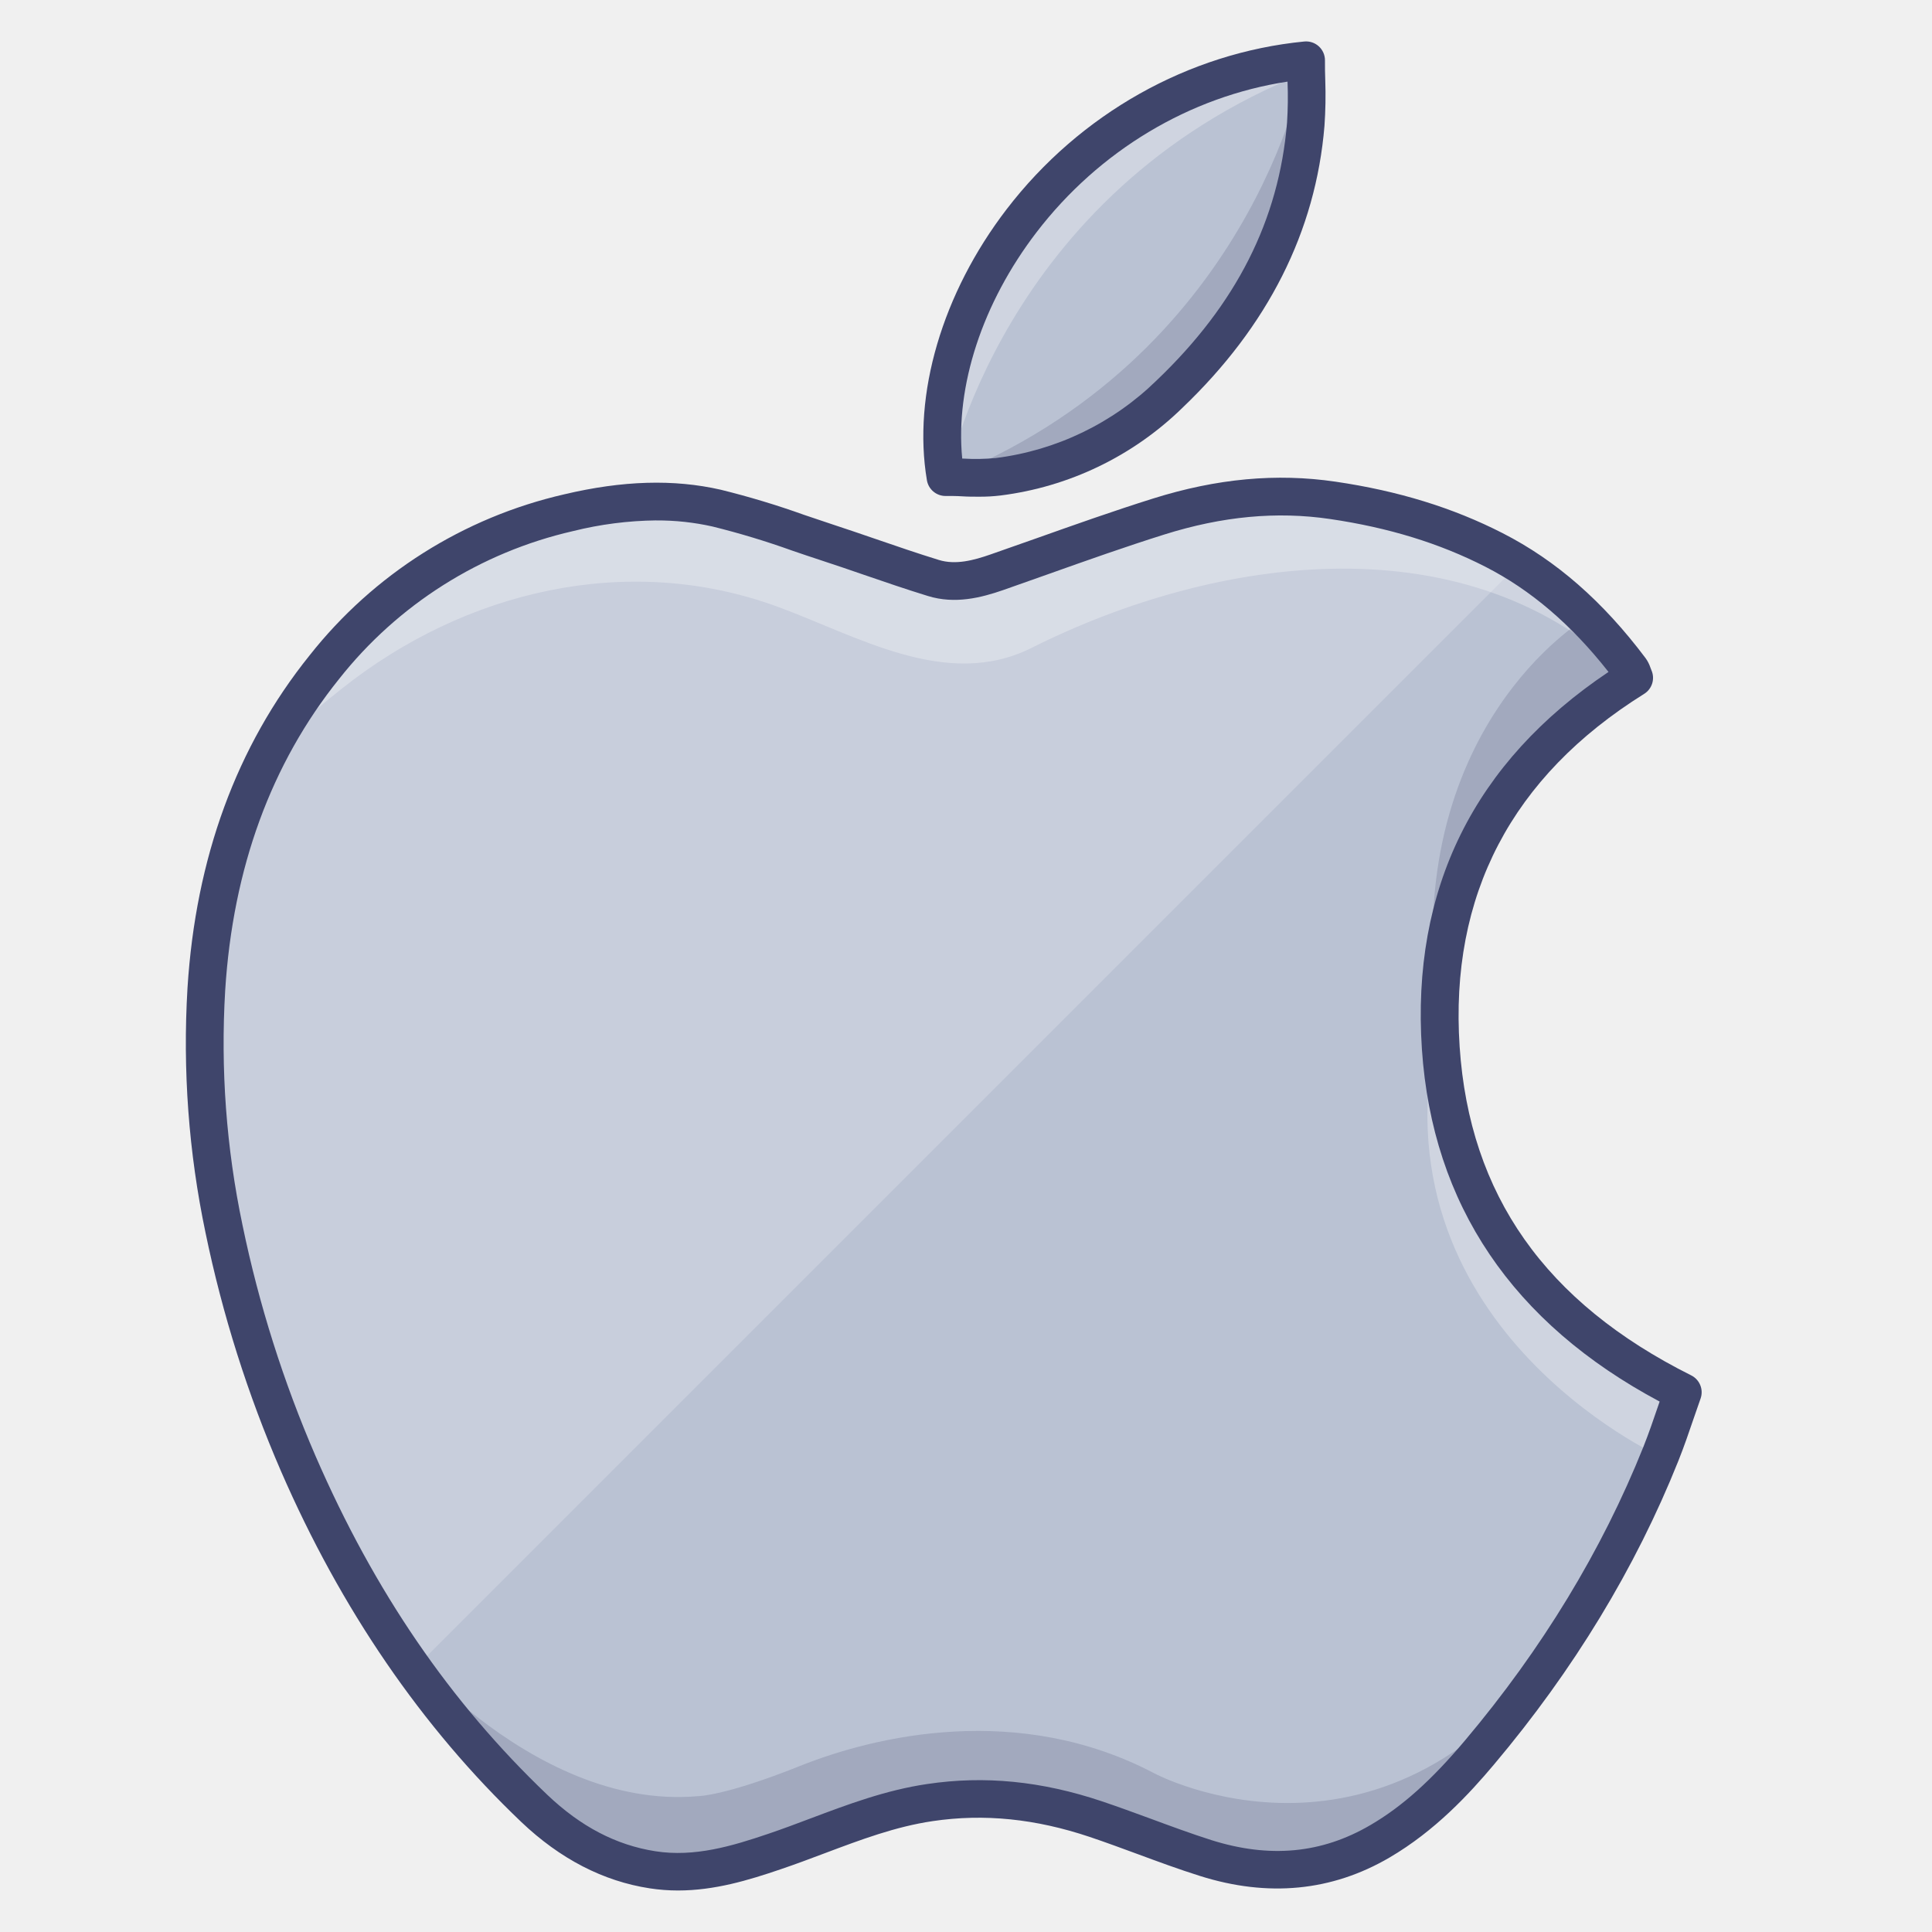
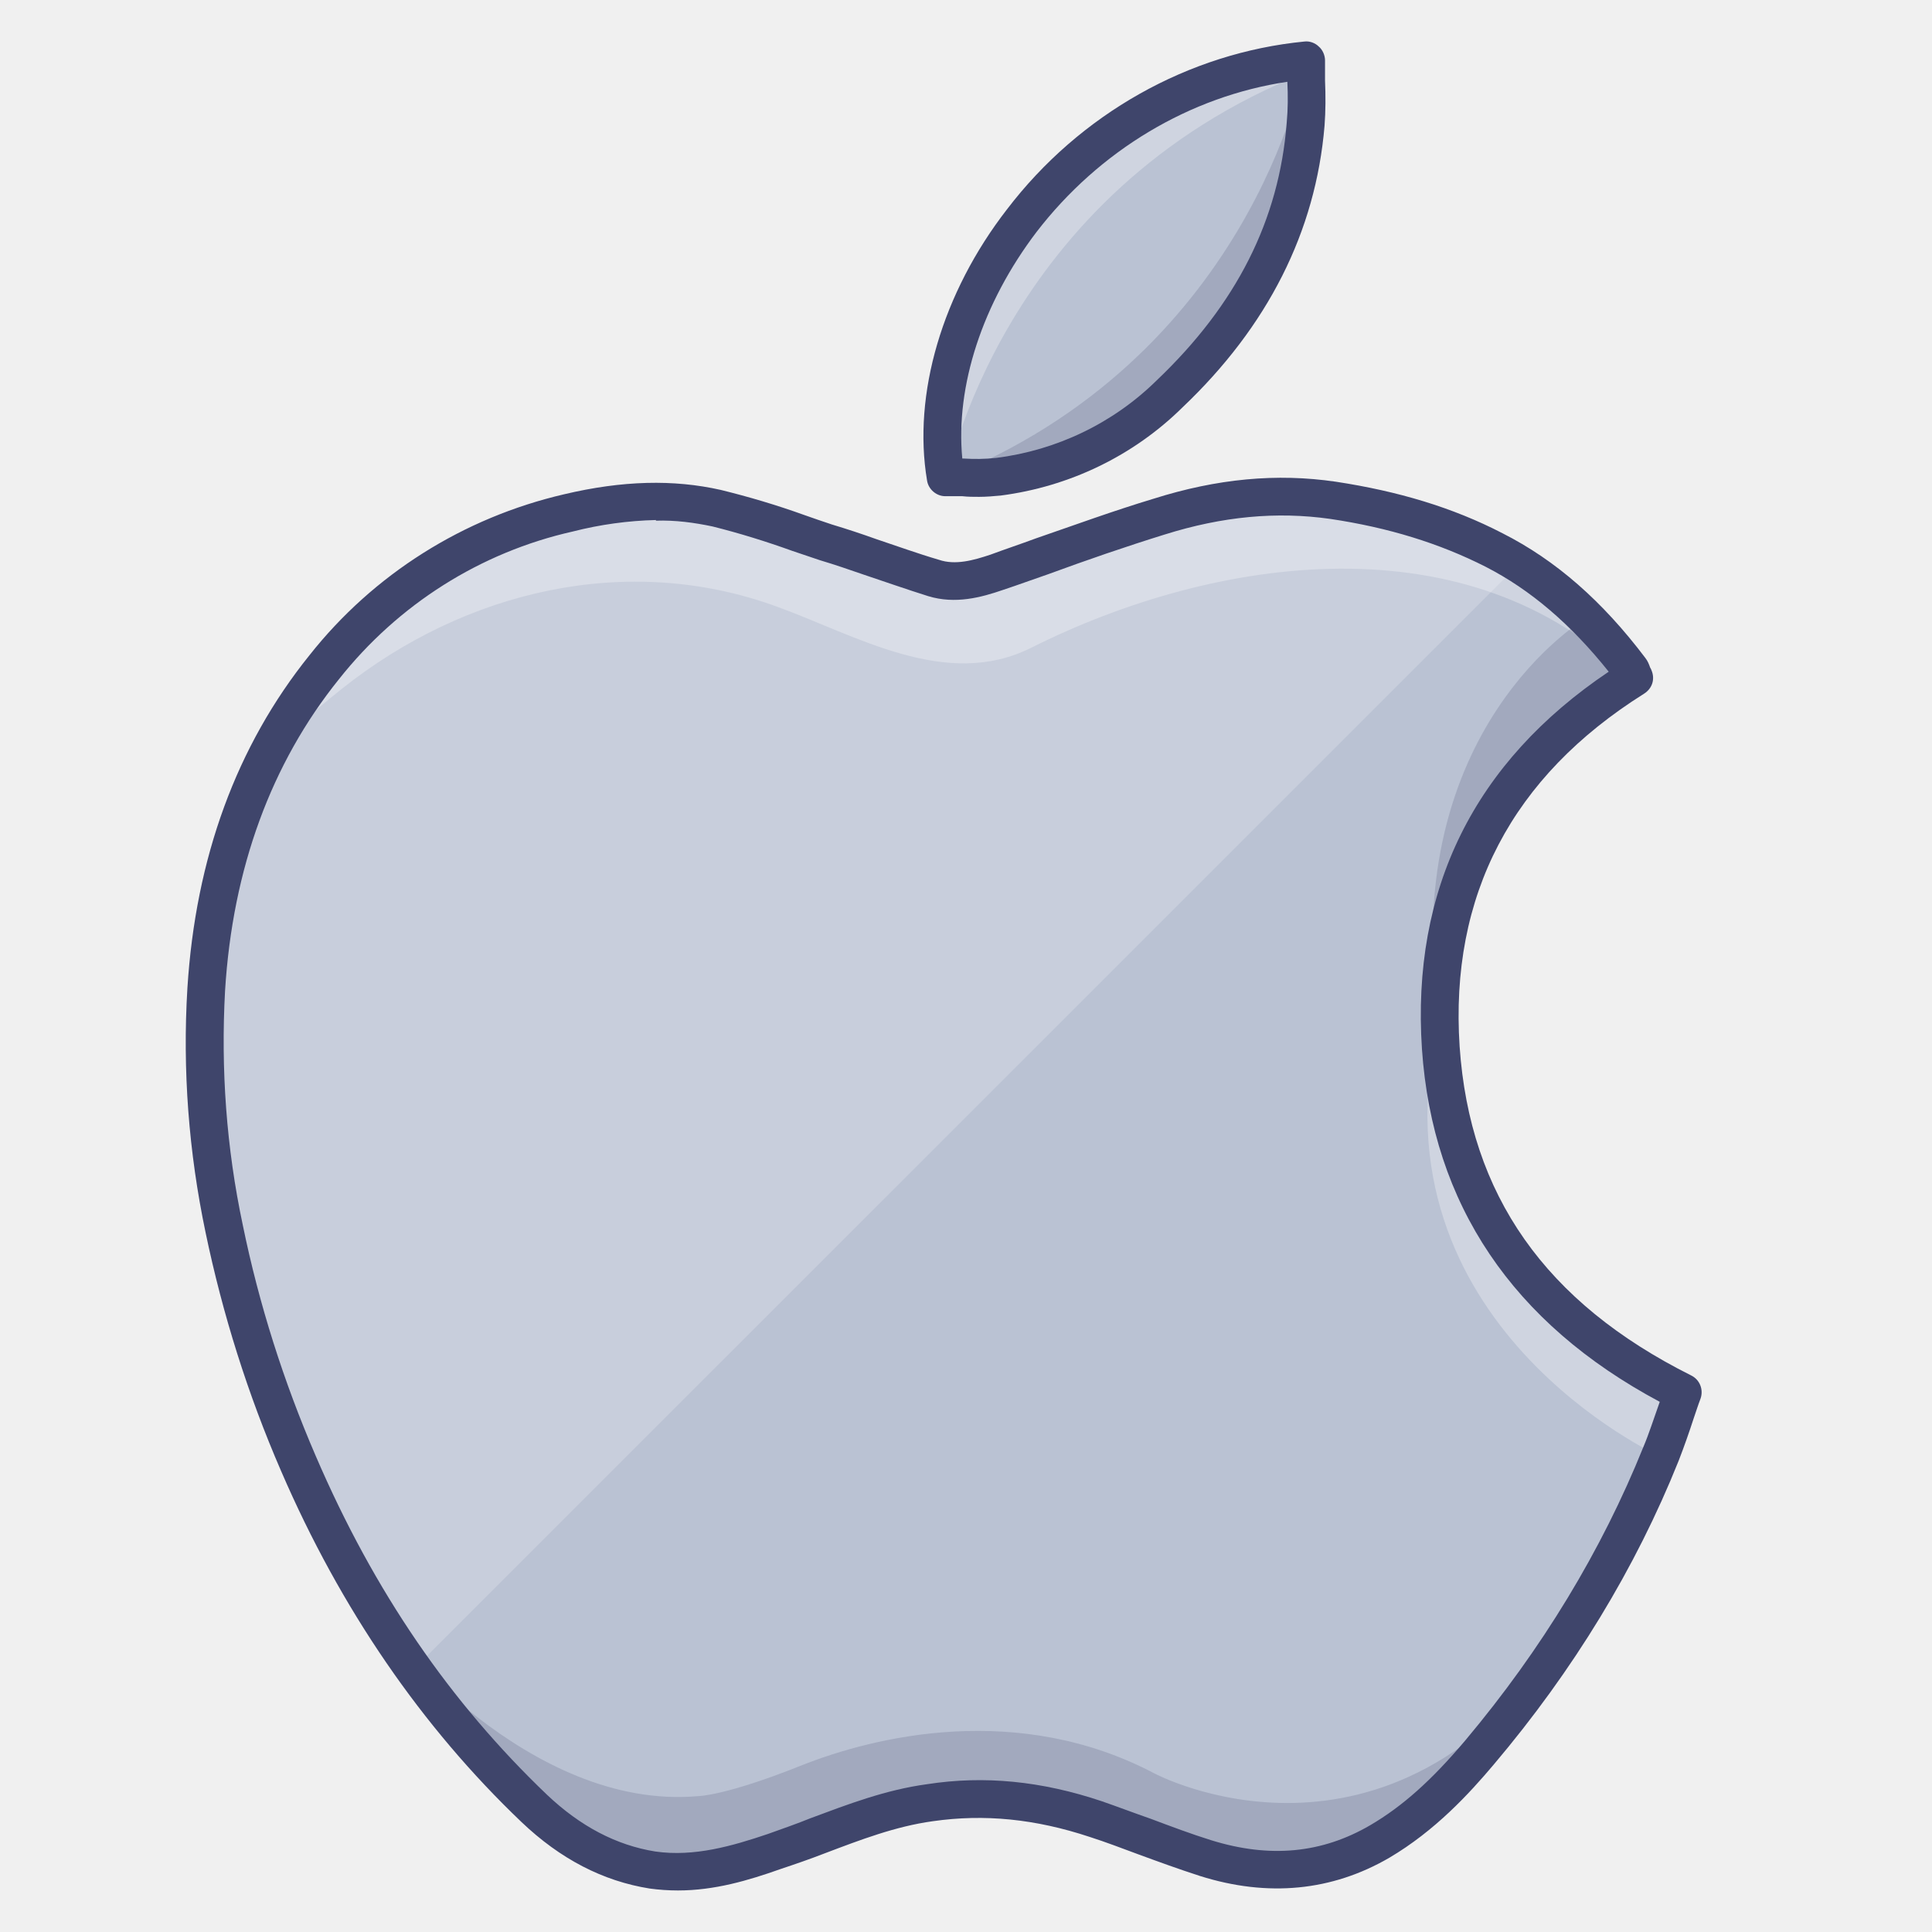
- <svg xmlns="http://www.w3.org/2000/svg" viewBox="0 0 512 512">
+ <svg xmlns="http://www.w3.org/2000/svg" xmlns:xlink="http://www.w3.org/1999/xlink" width="12pt" height="12pt" viewBox="0 0 12 12" version="1.1">
  <defs>
-     <style>.cls-1{fill:#bac2d3;}.cls-2{opacity:0.2;}.cls-3{fill:#fff;}.cls-4{fill:#dae1ea;}.cls-5{fill:#3f456b;}.cls-6{opacity:0.3;}</style>
+     <filter id="alpha" filterUnits="objectBoundingBox" x="0%" y="0%" width="100%" height="100%">
+       <feColorMatrix type="matrix" in="SourceGraphic" values="0 0 0 0 1 0 0 0 0 1 0 0 0 0 1 0 0 0 1 0" />
+     </filter>
+     <mask id="mask0">
+       <g filter="url(#alpha)">
+         <rect x="0" y="0" width="12" height="12" style="fill:rgb(0%,0%,0%);fill-opacity:0.2;stroke:none;" />
+       </g>
+     </mask>
+     <clipPath id="clip1">
+       <rect x="0" y="0" width="12" height="12" />
+     </clipPath>
+     <g id="surface5" clip-path="url(#clip1)">
+       <path style=" stroke:none;fill-rule:nonzero;fill:rgb(100%,100%,100%);fill-opacity:1;" d="M 9.434 3.504 L 2.57 10.367 C 2.285 9.969 2.047 9.543 1.852 9.09 C 1.648 8.621 1.496 8.133 1.391 7.633 C 1.289 7.145 1.25 6.645 1.281 6.145 C 1.328 5.406 1.547 4.727 2.016 4.145 C 2.395 3.66 2.93 3.32 3.531 3.184 C 3.84 3.113 4.145 3.086 4.449 3.156 C 4.68 3.211 4.906 3.293 5.129 3.367 C 5.355 3.441 5.574 3.523 5.797 3.59 C 5.93 3.633 6.062 3.602 6.191 3.555 C 6.523 3.438 6.859 3.316 7.199 3.207 C 7.551 3.098 7.906 3.055 8.277 3.109 C 8.629 3.16 8.965 3.254 9.281 3.418 C 9.332 3.445 9.383 3.473 9.434 3.504 Z M 9.434 3.504 " />
+     </g>
+     <mask id="mask1">
+       <g filter="url(#alpha)">
+         <rect x="0" y="0" width="12" height="12" style="fill:rgb(0%,0%,0%);fill-opacity:0.2;stroke:none;" />
+       </g>
+     </mask>
+     <clipPath id="clip2">
+       <rect x="0" y="0" width="12" height="12" />
+     </clipPath>
+     <g id="surface8" clip-path="url(#clip2)">
+       <path style=" stroke:none;fill-rule:nonzero;fill:rgb(24.706%,27.059%,41.961%);fill-opacity:1;" d="M 2.395 10.113 C 2.395 10.113 3.281 11.25 4.336 11.156 C 4.336 11.156 4.5 11.156 4.969 10.969 C 5.438 10.781 6.328 10.57 7.172 11.016 C 7.172 11.016 8.625 11.789 9.73 10.156 C 9.73 10.156 9.117 11.156 8.578 11.438 C 8.578 11.438 8.008 11.898 6.945 11.352 C 6.945 11.352 6.102 10.914 5.125 11.398 C 4.148 11.883 3.48 11.742 2.395 10.113 Z M 2.395 10.113 " />
+     </g>
+     <mask id="mask2">
+       <g filter="url(#alpha)">
+         <rect x="0" y="0" width="12" height="12" style="fill:rgb(0%,0%,0%);fill-opacity:0.2;stroke:none;" />
+       </g>
+     </mask>
+     <clipPath id="clip3">
+       <rect x="0" y="0" width="12" height="12" />
+     </clipPath>
+     <g id="surface11" clip-path="url(#clip3)">
+       <path style=" stroke:none;fill-rule:nonzero;fill:rgb(24.706%,27.059%,41.961%);fill-opacity:1;" d="M 8.094 0.445 C 8.094 0.445 7.758 2.227 5.859 2.977 C 5.859 2.977 6.852 3.078 7.562 2.148 C 8.273 1.219 8.094 0.445 8.094 0.445 Z M 8.094 0.445 " />
+     </g>
+     <mask id="mask3">
+       <g filter="url(#alpha)">
+         <rect x="0" y="0" width="12" height="12" style="fill:rgb(0%,0%,0%);fill-opacity:0.302;stroke:none;" />
+       </g>
+     </mask>
+     <clipPath id="clip4">
+       <rect x="0" y="0" width="12" height="12" />
+     </clipPath>
+     <g id="surface14" clip-path="url(#clip4)">
+       <path style=" stroke:none;fill-rule:nonzero;fill:rgb(100%,100%,100%);fill-opacity:1;" d="M 5.879 2.98 C 5.879 2.98 6.215 1.199 8.113 0.449 C 8.113 0.449 7.121 0.348 6.41 1.277 C 5.699 2.207 5.879 2.98 5.879 2.98 Z M 5.879 2.98 " />
+     </g>
+     <mask id="mask4">
+       <g filter="url(#alpha)">
+         <rect x="0" y="0" width="12" height="12" style="fill:rgb(0%,0%,0%);fill-opacity:0.302;stroke:none;" />
+       </g>
+     </mask>
+     <clipPath id="clip5">
+       <rect x="0" y="0" width="12" height="12" />
+     </clipPath>
+     <g id="surface17" clip-path="url(#clip5)">
+       <path style=" stroke:none;fill-rule:nonzero;fill:rgb(100%,100%,100%);fill-opacity:1;" d="M 1.555 4.875 C 1.672 4.641 1.93 4.434 2.125 4.277 C 2.891 3.668 3.895 3.43 4.82 3.766 C 5.316 3.945 5.875 4.289 6.406 4.023 C 7.551 3.449 9.129 3.223 10.125 4.219 C 10.125 4.219 9.211 2.719 7.301 3.176 L 6.363 3.492 C 6.363 3.492 5.953 3.785 5.32 3.438 C 4.688 3.094 2.734 2.508 1.555 4.875 Z M 1.555 4.875 " />
+     </g>
+     <mask id="mask5">
+       <g filter="url(#alpha)">
+         <rect x="0" y="0" width="12" height="12" style="fill:rgb(0%,0%,0%);fill-opacity:0.2;stroke:none;" />
+       </g>
+     </mask>
+     <clipPath id="clip6">
+       <rect x="0" y="0" width="12" height="12" />
+     </clipPath>
+     <g id="surface20" clip-path="url(#clip6)">
+       <path style=" stroke:none;fill-rule:nonzero;fill:rgb(24.706%,27.059%,41.961%);fill-opacity:1;" d="M 9.844 3.844 C 9.844 3.844 8.695 4.523 8.93 6.293 C 8.93 6.293 8.859 4.945 10.125 4.219 Z M 9.844 3.844 " />
+     </g>
+     <mask id="mask6">
+       <g filter="url(#alpha)">
+         <rect x="0" y="0" width="12" height="12" style="fill:rgb(0%,0%,0%);fill-opacity:0.302;stroke:none;" />
+       </g>
+     </mask>
+     <clipPath id="clip7">
+       <rect x="0" y="0" width="12" height="12" />
+     </clipPath>
+     <g id="surface23" clip-path="url(#clip7)">
+       <path style=" stroke:none;fill-rule:nonzero;fill:rgb(100%,100%,100%);fill-opacity:1;" d="M 10.312 9.047 C 10.312 9.047 8.508 8.227 8.93 6.375 C 8.93 6.375 8.766 7.828 10.453 8.648 Z M 10.312 9.047 " />
+     </g>
  </defs>
-   <g id="Colors">
-     <path class="cls-1" d="M433,179.67c-36.28,22.64-54.1,55.35-51.24,98.09s26,72.16,64.12,91.23c-1.93,5.46-3.67,11-5.82,16.36-11.61,29-27.93,55.21-48.05,79.09-7.66,9.1-16,17.46-26.35,23.53-14.73,8.62-30.3,9.47-46.25,4.44-9.8-3.1-19.34-7-29.09-10.31-14.28-4.79-28.79-6.64-43.92-4.41-14.52,2.15-27.59,8.38-41.24,13-10.44,3.54-21,6.53-32.25,4.81-12.29-1.88-22.58-7.91-31.37-16.28-27.28-26-47.55-56.88-62.52-91.31a315.87,315.87,0,0,1-19.68-62.2,238.91,238.91,0,0,1-4.69-63.59c2-31.38,11.34-60.46,31.25-85.28a114.72,114.72,0,0,1,64.75-40.94c13.12-3.11,26.17-4.19,39.2-1.22,9.84,2.25,19.39,5.88,29,9s18.89,6.57,28.44,9.51c5.66,1.74,11.3.4,16.78-1.51,14.3-5,28.51-10.26,43-14.8,15-4.7,30.23-6.6,46.08-4.28,15,2.21,29.28,6.27,42.75,13.16,14.69,7.51,26.29,18.58,36.13,31.64A12,12,0,0,1,433,179.67Z" />
-     <g class="cls-2" data-name="&lt;编组&gt;" id="_编组_">
-       <path class="cls-3" d="M402.49,149.51,109.63,442.37a295.94,295.94,0,0,1-30.57-54.46,315.87,315.87,0,0,1-19.68-62.2,238.91,238.91,0,0,1-4.69-63.59c2-31.38,11.34-60.46,31.25-85.28a114.72,114.72,0,0,1,64.75-40.94c13.12-3.11,26.17-4.19,39.2-1.22,9.84,2.25,19.39,5.88,29,9s18.89,6.57,28.44,9.51c5.66,1.74,11.3.4,16.78-1.51,14.3-5,28.51-10.26,43-14.8,15-4.7,30.23-6.6,46.08-4.28,15,2.21,29.28,6.27,42.75,13.16Q399.31,147.52,402.49,149.51Z" />
-     </g>
-     <path class="cls-4" d="M250.57,126.44C243.07,82.06,283.51,22,346.13,16c0,5.69.39,11.35-.07,16.93-2.37,28.68-15.65,52-36.11,71.52-12.71,12.12-27.88,19.68-45.4,21.9C260,126.92,255.37,126.44,250.57,126.44Z" />
-     <path class="cls-1" d="M250.57,126.44C243.07,82.06,283.51,22,346.13,16c0,5.69.39,11.35-.07,16.93-2.37,28.68-15.65,52-36.11,71.52-12.71,12.12-27.88,19.68-45.4,21.9C260,126.92,255.37,126.44,250.57,126.44Z" />
-     <g class="cls-2">
-       <path class="cls-5" d="M102.24,431.5S140,480,185,476c0,0,7,0,27-8s58-17,94,2c0,0,62,33,109.12-36.6,0,0-26.12,42.6-49.12,54.6,0,0-24.33,19.67-69.67-3.67,0,0-36-18.66-77.66,2S148.49,501,102.24,431.5Z" />
-     </g>
-     <g class="cls-2">
-       <path class="cls-5" d="M345.33,19S331,95,250,127c0,0,42.33,4.33,72.67-35.33S345.33,19,345.33,19Z" />
-     </g>
-     <g class="cls-6">
-       <path class="cls-3" d="M250.86,127.14s14.34-76,95.34-108c0,0-42.34-4.33-72.67,35.33S250.86,127.14,250.86,127.14Z" />
-     </g>
-     <g class="cls-6">
-       <path class="cls-3" d="M66.33,208c4.94-9.92,15.92-18.88,24.33-25.56,32.59-25.88,75.52-36.1,115-21.8,21.2,7.67,45.09,22.41,67.73,11.05C322.23,147.19,389.44,137.44,432,180c0,0-39-64-120.5-44.5l-40,13.5S254,161.5,227,146.75,116.67,107,66.33,208Z" />
-     </g>
-     <g class="cls-2">
-       <path class="cls-5" d="M420,164s-49,29-39,104.5c0,0-3-57.5,51-88.5Z" />
-     </g>
-     <g class="cls-6">
-       <path class="cls-3" d="M440,386s-77-35-59-114c0,0-7,62,65,97Z" />
-     </g>
-   </g>
-   <g id="Lines">
-     <g id="gfoA91">
-       <path class="cls-5" d="M179.67,501a49.13,49.13,0,0,1-7.47-.57c-12.31-1.88-23.77-7.8-34.07-17.6-26.34-25.09-47.76-56.36-63.66-92.94a323.53,323.53,0,0,1-20-63.18,244.59,244.59,0,0,1-4.78-64.91c2.17-34.41,13-64.05,32.34-88.1A120.11,120.11,0,0,1,149.54,131c15.47-3.66,29-4.06,41.46-1.22a225.37,225.37,0,0,1,22.14,6.68c2.44.83,4.88,1.66,7.32,2.46,3.91,1.28,7.85,2.63,11.66,3.94,5.47,1.88,11.12,3.82,16.7,5.54,4.43,1.36,9.19.1,13.66-1.46q6-2.08,12-4.22c10.15-3.6,20.65-7.33,31.14-10.62,16.87-5.29,32.67-6.75,48.31-4.45,16.62,2.44,31.11,6.9,44.3,13.65,14.13,7.22,26.51,18,37.84,33.08a9.24,9.24,0,0,1,1.31,2.55c.08.21.17.45.28.72a5,5,0,0,1-1.94,6.23c-35.13,21.92-51.58,53.39-48.9,93.51,2.62,39.28,22.7,67.77,61.37,87.1a5,5,0,0,1,2.48,6.14c-.61,1.71-1.19,3.42-1.78,5.13-1.28,3.75-2.6,7.62-4.12,11.42-11.33,28.35-27.77,55.42-48.86,80.45-6.53,7.76-15.58,17.56-27.66,24.63-15.28,8.95-32.2,10.59-50.27,4.88-5.6-1.76-11.14-3.81-16.5-5.79-4.16-1.53-8.45-3.12-12.68-4.54-14.39-4.83-28-6.21-41.6-4.2-9.89,1.46-19,4.9-28.72,8.55-3.79,1.43-7.7,2.9-11.64,4.23C198.34,498.29,189.35,501,179.67,501Zm-5.76-363.09a95.7,95.7,0,0,0-22.07,2.84,110.35,110.35,0,0,0-62,39.21c-18,22.41-28.12,50.15-30.16,82.47a234.32,234.32,0,0,0,4.59,62.25,313.84,313.84,0,0,0,19.37,61.22C99.22,421.76,119.3,451.09,145,475.6c8.9,8.48,18.28,13.37,28.68,15s20.45-1.41,29.89-4.61c3.78-1.28,7.62-2.72,11.32-4.12,9.76-3.67,19.84-7.47,30.79-9.08C260.9,470.51,276,472,292,477.36c4.37,1.47,8.74,3.08,13,4.64,5.25,1.94,10.68,3.94,16,5.64,15.48,4.88,29.29,3.58,42.21-4,8.4-4.91,16.13-11.84,25.06-22.44,20.4-24.22,36.29-50.37,47.23-77.73,1.42-3.55,2.7-7.3,3.94-10.93l.38-1.11c-39-20.8-60.22-52.19-63-93.36-2.84-42.48,13.79-76.1,49.45-100-9.9-12.59-20.6-21.72-32.62-27.87-12.2-6.24-25.67-10.38-41.19-12.66-14.12-2.07-28.47-.73-43.87,4.1-10.31,3.24-20.72,6.93-30.78,10.51-4,1.42-8,2.84-12,4.24-5.79,2-12.69,3.78-19.89,1.56-5.73-1.76-11.47-3.73-17-5.63-3.77-1.3-7.67-2.64-11.51-3.89-2.48-.81-5-1.66-7.44-2.5a215.83,215.83,0,0,0-21.15-6.4A66.35,66.35,0,0,0,173.91,137.92Z" />
-       <path class="cls-5" d="M259.46,131.63c-1.53,0-3,0-4.52-.1s-2.93-.09-4.37-.09a5,5,0,0,1-4.93-4.17c-3.84-22.71,4.06-49.56,21.13-71.82C286.19,30.14,314.94,14,345.65,11a5,5,0,0,1,5.48,5c0,1.76,0,3.52.08,5.28A116.12,116.12,0,0,1,351,33.34c-2.31,28-15,53.11-37.64,74.73a83.94,83.94,0,0,1-48.22,23.24A44.37,44.37,0,0,1,259.46,131.63Zm-4.5-10.1h.3a56,56,0,0,0,8.66-.15,74.21,74.21,0,0,0,42.58-20.55c21.13-20.16,32.44-42.51,34.58-68.32a105.74,105.74,0,0,0,.13-10.88c-25.91,3.94-49.92,18.28-66.5,39.9C260.33,80.28,253.12,102.39,255,121.53Z" />
-     </g>
+   <g id="surface1">
+     <path style=" stroke:none;fill-rule:nonzero;fill:rgb(72.941%,76.078%,82.745%);fill-opacity:1;" d="M 10.148 4.211 C 9.297 4.742 8.879 5.508 8.949 6.512 C 9.016 7.512 9.559 8.203 10.449 8.648 C 10.406 8.777 10.363 8.906 10.312 9.031 C 10.043 9.711 9.66 10.324 9.188 10.887 C 9.008 11.098 8.812 11.293 8.57 11.438 C 8.227 11.641 7.859 11.66 7.484 11.539 C 7.258 11.469 7.031 11.375 6.805 11.301 C 6.469 11.188 6.129 11.145 5.773 11.195 C 5.434 11.246 5.129 11.391 4.809 11.5 C 4.562 11.582 4.316 11.652 4.051 11.613 C 3.766 11.57 3.523 11.43 3.316 11.23 C 2.68 10.621 2.203 9.898 1.852 9.09 C 1.648 8.621 1.492 8.133 1.391 7.633 C 1.289 7.145 1.25 6.645 1.281 6.145 C 1.328 5.406 1.547 4.727 2.012 4.145 C 2.395 3.66 2.93 3.32 3.531 3.184 C 3.84 3.113 4.145 3.086 4.449 3.156 C 4.68 3.211 4.902 3.293 5.129 3.367 C 5.355 3.441 5.57 3.523 5.797 3.59 C 5.93 3.633 6.062 3.602 6.188 3.555 C 6.523 3.438 6.855 3.316 7.195 3.207 C 7.547 3.098 7.906 3.055 8.277 3.109 C 8.629 3.16 8.965 3.254 9.277 3.418 C 9.625 3.594 9.895 3.852 10.125 4.156 C 10.137 4.176 10.145 4.191 10.148 4.211 Z M 10.148 4.211 " />
+     <use xlink:href="#surface5" mask="url(#mask0)" />
+     <path style=" stroke:none;fill-rule:nonzero;fill:rgb(85.49%,88.235%,91.765%);fill-opacity:1;" d="M 5.871 2.965 C 5.695 1.922 6.645 0.516 8.113 0.375 C 8.113 0.508 8.121 0.641 8.109 0.773 C 8.055 1.445 7.742 1.992 7.266 2.449 C 6.965 2.73 6.609 2.91 6.199 2.961 C 6.094 2.977 5.984 2.965 5.871 2.965 Z M 5.871 2.965 " />
+     <path style=" stroke:none;fill-rule:nonzero;fill:rgb(72.941%,76.078%,82.745%);fill-opacity:1;" d="M 5.871 2.965 C 5.695 1.922 6.645 0.516 8.113 0.375 C 8.113 0.508 8.121 0.641 8.109 0.773 C 8.055 1.445 7.742 1.992 7.266 2.449 C 6.965 2.73 6.609 2.91 6.199 2.961 C 6.094 2.977 5.984 2.965 5.871 2.965 Z M 5.871 2.965 " />
+     <use xlink:href="#surface8" mask="url(#mask1)" />
+     <use xlink:href="#surface11" mask="url(#mask2)" />
+     <use xlink:href="#surface14" mask="url(#mask3)" />
+     <use xlink:href="#surface17" mask="url(#mask4)" />
+     <use xlink:href="#surface20" mask="url(#mask5)" />
+     <use xlink:href="#surface23" mask="url(#mask6)" />
+     <path style=" stroke:none;fill-rule:nonzero;fill:rgb(24.706%,27.059%,41.961%);fill-opacity:1;" d="M 4.211 11.742 C 4.152 11.742 4.094 11.738 4.035 11.73 C 3.746 11.684 3.48 11.547 3.238 11.316 C 2.621 10.727 2.117 9.996 1.746 9.137 C 1.539 8.66 1.383 8.164 1.277 7.656 C 1.172 7.156 1.133 6.645 1.164 6.137 C 1.215 5.328 1.469 4.633 1.922 4.07 C 2.32 3.566 2.879 3.215 3.504 3.07 C 3.867 2.984 4.184 2.977 4.477 3.043 C 4.652 3.086 4.824 3.137 4.996 3.199 C 5.051 3.219 5.109 3.238 5.168 3.258 C 5.258 3.285 5.352 3.316 5.441 3.348 C 5.57 3.391 5.699 3.438 5.832 3.477 C 5.934 3.512 6.047 3.48 6.152 3.445 C 6.246 3.41 6.34 3.379 6.434 3.344 C 6.672 3.262 6.918 3.172 7.164 3.098 C 7.559 2.973 7.93 2.938 8.297 2.992 C 8.684 3.051 9.023 3.152 9.332 3.312 C 9.664 3.48 9.953 3.734 10.219 4.086 C 10.234 4.105 10.242 4.125 10.25 4.148 C 10.254 4.152 10.254 4.156 10.258 4.164 C 10.281 4.219 10.262 4.277 10.211 4.309 C 9.391 4.824 9.004 5.562 9.066 6.5 C 9.129 7.422 9.598 8.09 10.504 8.543 C 10.559 8.57 10.582 8.633 10.562 8.688 C 10.547 8.727 10.535 8.766 10.52 8.809 C 10.492 8.895 10.461 8.984 10.426 9.074 C 10.16 9.738 9.773 10.375 9.277 10.961 C 9.125 11.141 8.914 11.371 8.629 11.539 C 8.273 11.746 7.875 11.785 7.453 11.652 C 7.32 11.609 7.191 11.562 7.066 11.516 C 6.969 11.48 6.867 11.441 6.77 11.41 C 6.43 11.297 6.113 11.266 5.793 11.312 C 5.562 11.344 5.348 11.426 5.121 11.512 C 5.031 11.547 4.941 11.578 4.848 11.609 C 4.648 11.68 4.438 11.742 4.211 11.742 Z M 4.074 3.23 C 3.902 3.234 3.727 3.258 3.559 3.301 C 2.984 3.43 2.473 3.754 2.105 4.219 C 1.684 4.742 1.445 5.395 1.398 6.152 C 1.371 6.641 1.406 7.129 1.508 7.609 C 1.609 8.102 1.762 8.582 1.961 9.043 C 2.324 9.887 2.797 10.574 3.398 11.148 C 3.605 11.344 3.828 11.461 4.07 11.5 C 4.312 11.535 4.551 11.465 4.77 11.391 C 4.859 11.359 4.949 11.328 5.035 11.293 C 5.266 11.207 5.5 11.117 5.758 11.082 C 6.113 11.027 6.469 11.062 6.844 11.188 C 6.945 11.223 7.047 11.262 7.148 11.297 C 7.273 11.344 7.398 11.391 7.523 11.43 C 7.887 11.543 8.211 11.512 8.512 11.336 C 8.711 11.219 8.891 11.059 9.102 10.809 C 9.578 10.242 9.949 9.629 10.207 8.988 C 10.242 8.906 10.27 8.816 10.301 8.73 L 10.309 8.707 C 9.395 8.219 8.898 7.48 8.832 6.516 C 8.766 5.523 9.156 4.734 9.992 4.172 C 9.758 3.879 9.508 3.664 9.227 3.52 C 8.941 3.375 8.625 3.277 8.262 3.223 C 7.93 3.176 7.594 3.207 7.234 3.32 C 6.992 3.395 6.746 3.48 6.512 3.566 C 6.418 3.598 6.324 3.633 6.23 3.664 C 6.094 3.711 5.934 3.754 5.766 3.703 C 5.629 3.66 5.496 3.613 5.367 3.57 C 5.277 3.539 5.188 3.508 5.094 3.48 C 5.039 3.461 4.977 3.441 4.922 3.422 C 4.758 3.363 4.594 3.312 4.426 3.27 C 4.312 3.246 4.195 3.23 4.074 3.234 Z M 4.074 3.23 " />
+     <path style=" stroke:none;fill-rule:nonzero;fill:rgb(24.706%,27.059%,41.961%);fill-opacity:1;" d="M 6.082 3.086 C 6.047 3.086 6.012 3.086 5.977 3.082 C 5.941 3.082 5.906 3.082 5.871 3.082 C 5.816 3.082 5.766 3.039 5.758 2.984 C 5.668 2.449 5.852 1.82 6.254 1.301 C 6.707 0.707 7.383 0.328 8.102 0.258 C 8.133 0.254 8.168 0.266 8.191 0.289 C 8.215 0.309 8.23 0.344 8.23 0.375 C 8.23 0.418 8.23 0.457 8.23 0.5 C 8.234 0.594 8.234 0.688 8.227 0.781 C 8.172 1.438 7.875 2.027 7.344 2.531 C 7.039 2.832 6.641 3.023 6.215 3.078 C 6.172 3.082 6.125 3.086 6.082 3.086 Z M 5.977 2.848 L 5.984 2.848 C 6.051 2.852 6.117 2.852 6.188 2.844 C 6.562 2.797 6.914 2.629 7.184 2.363 C 7.68 1.891 7.945 1.367 7.992 0.762 C 8 0.676 8 0.594 7.996 0.508 C 7.391 0.598 6.828 0.934 6.438 1.441 C 6.102 1.883 5.934 2.398 5.977 2.848 Z M 5.977 2.848 " />
  </g>
</svg>
